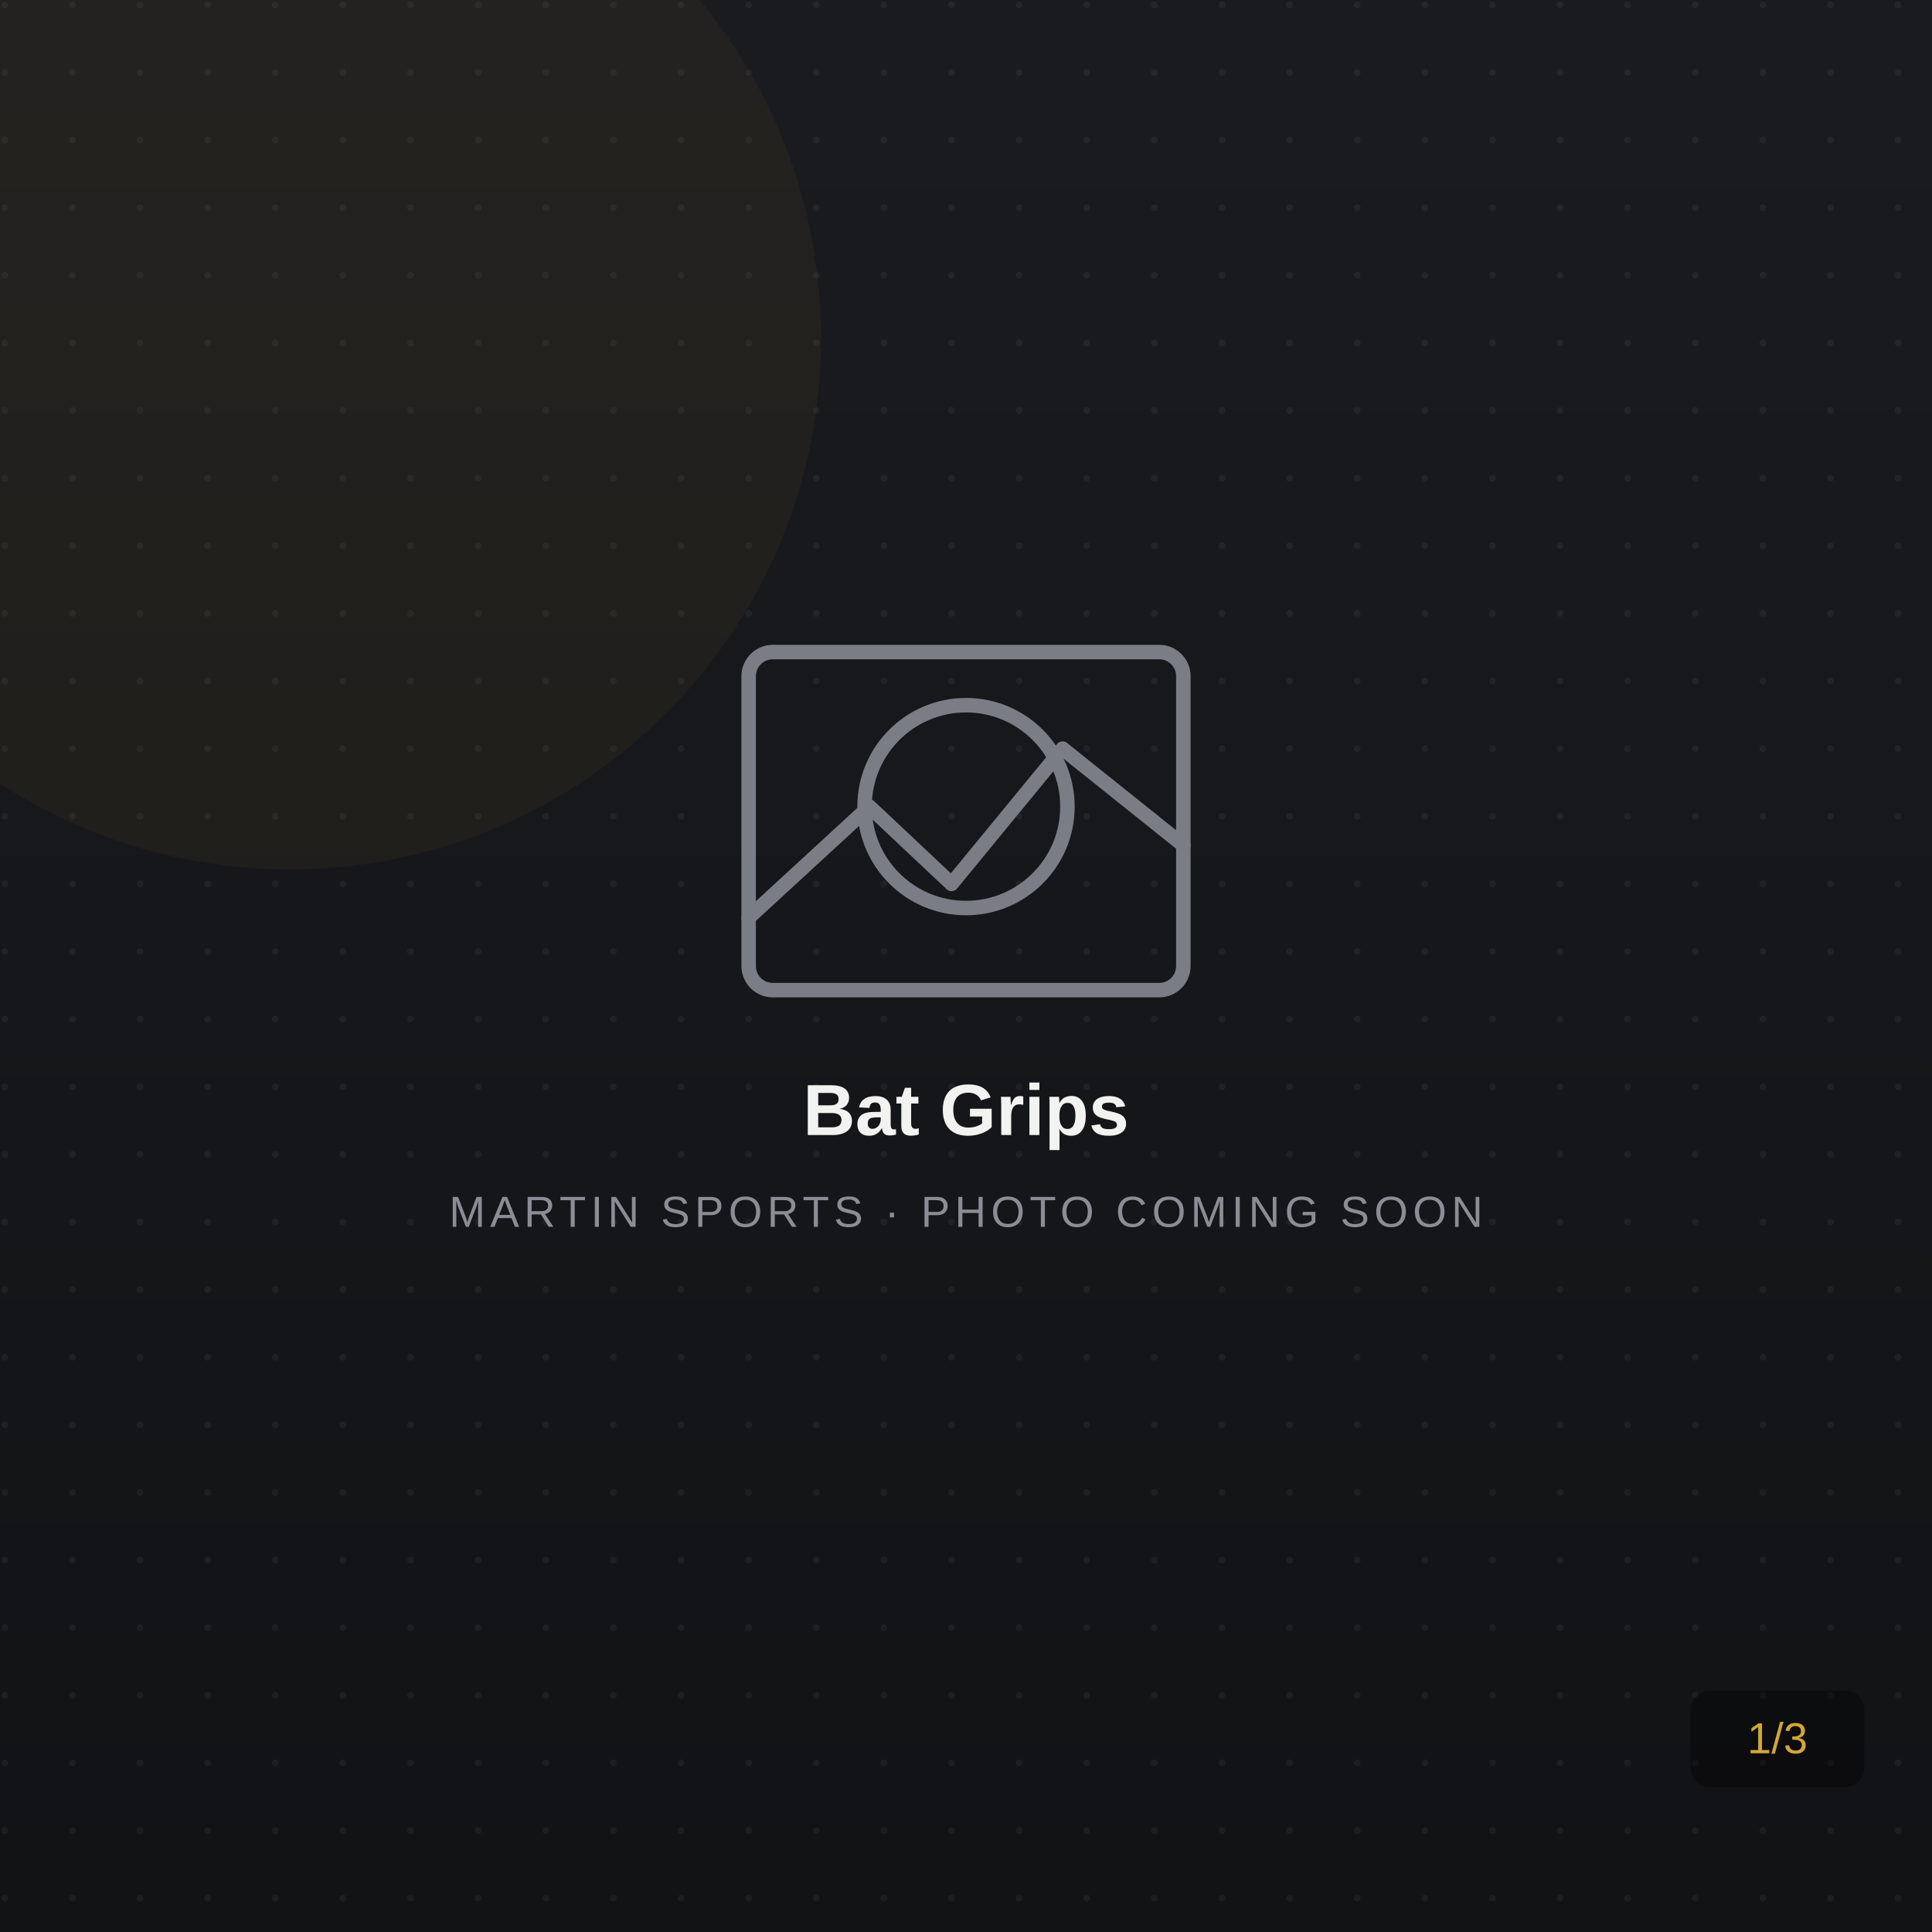
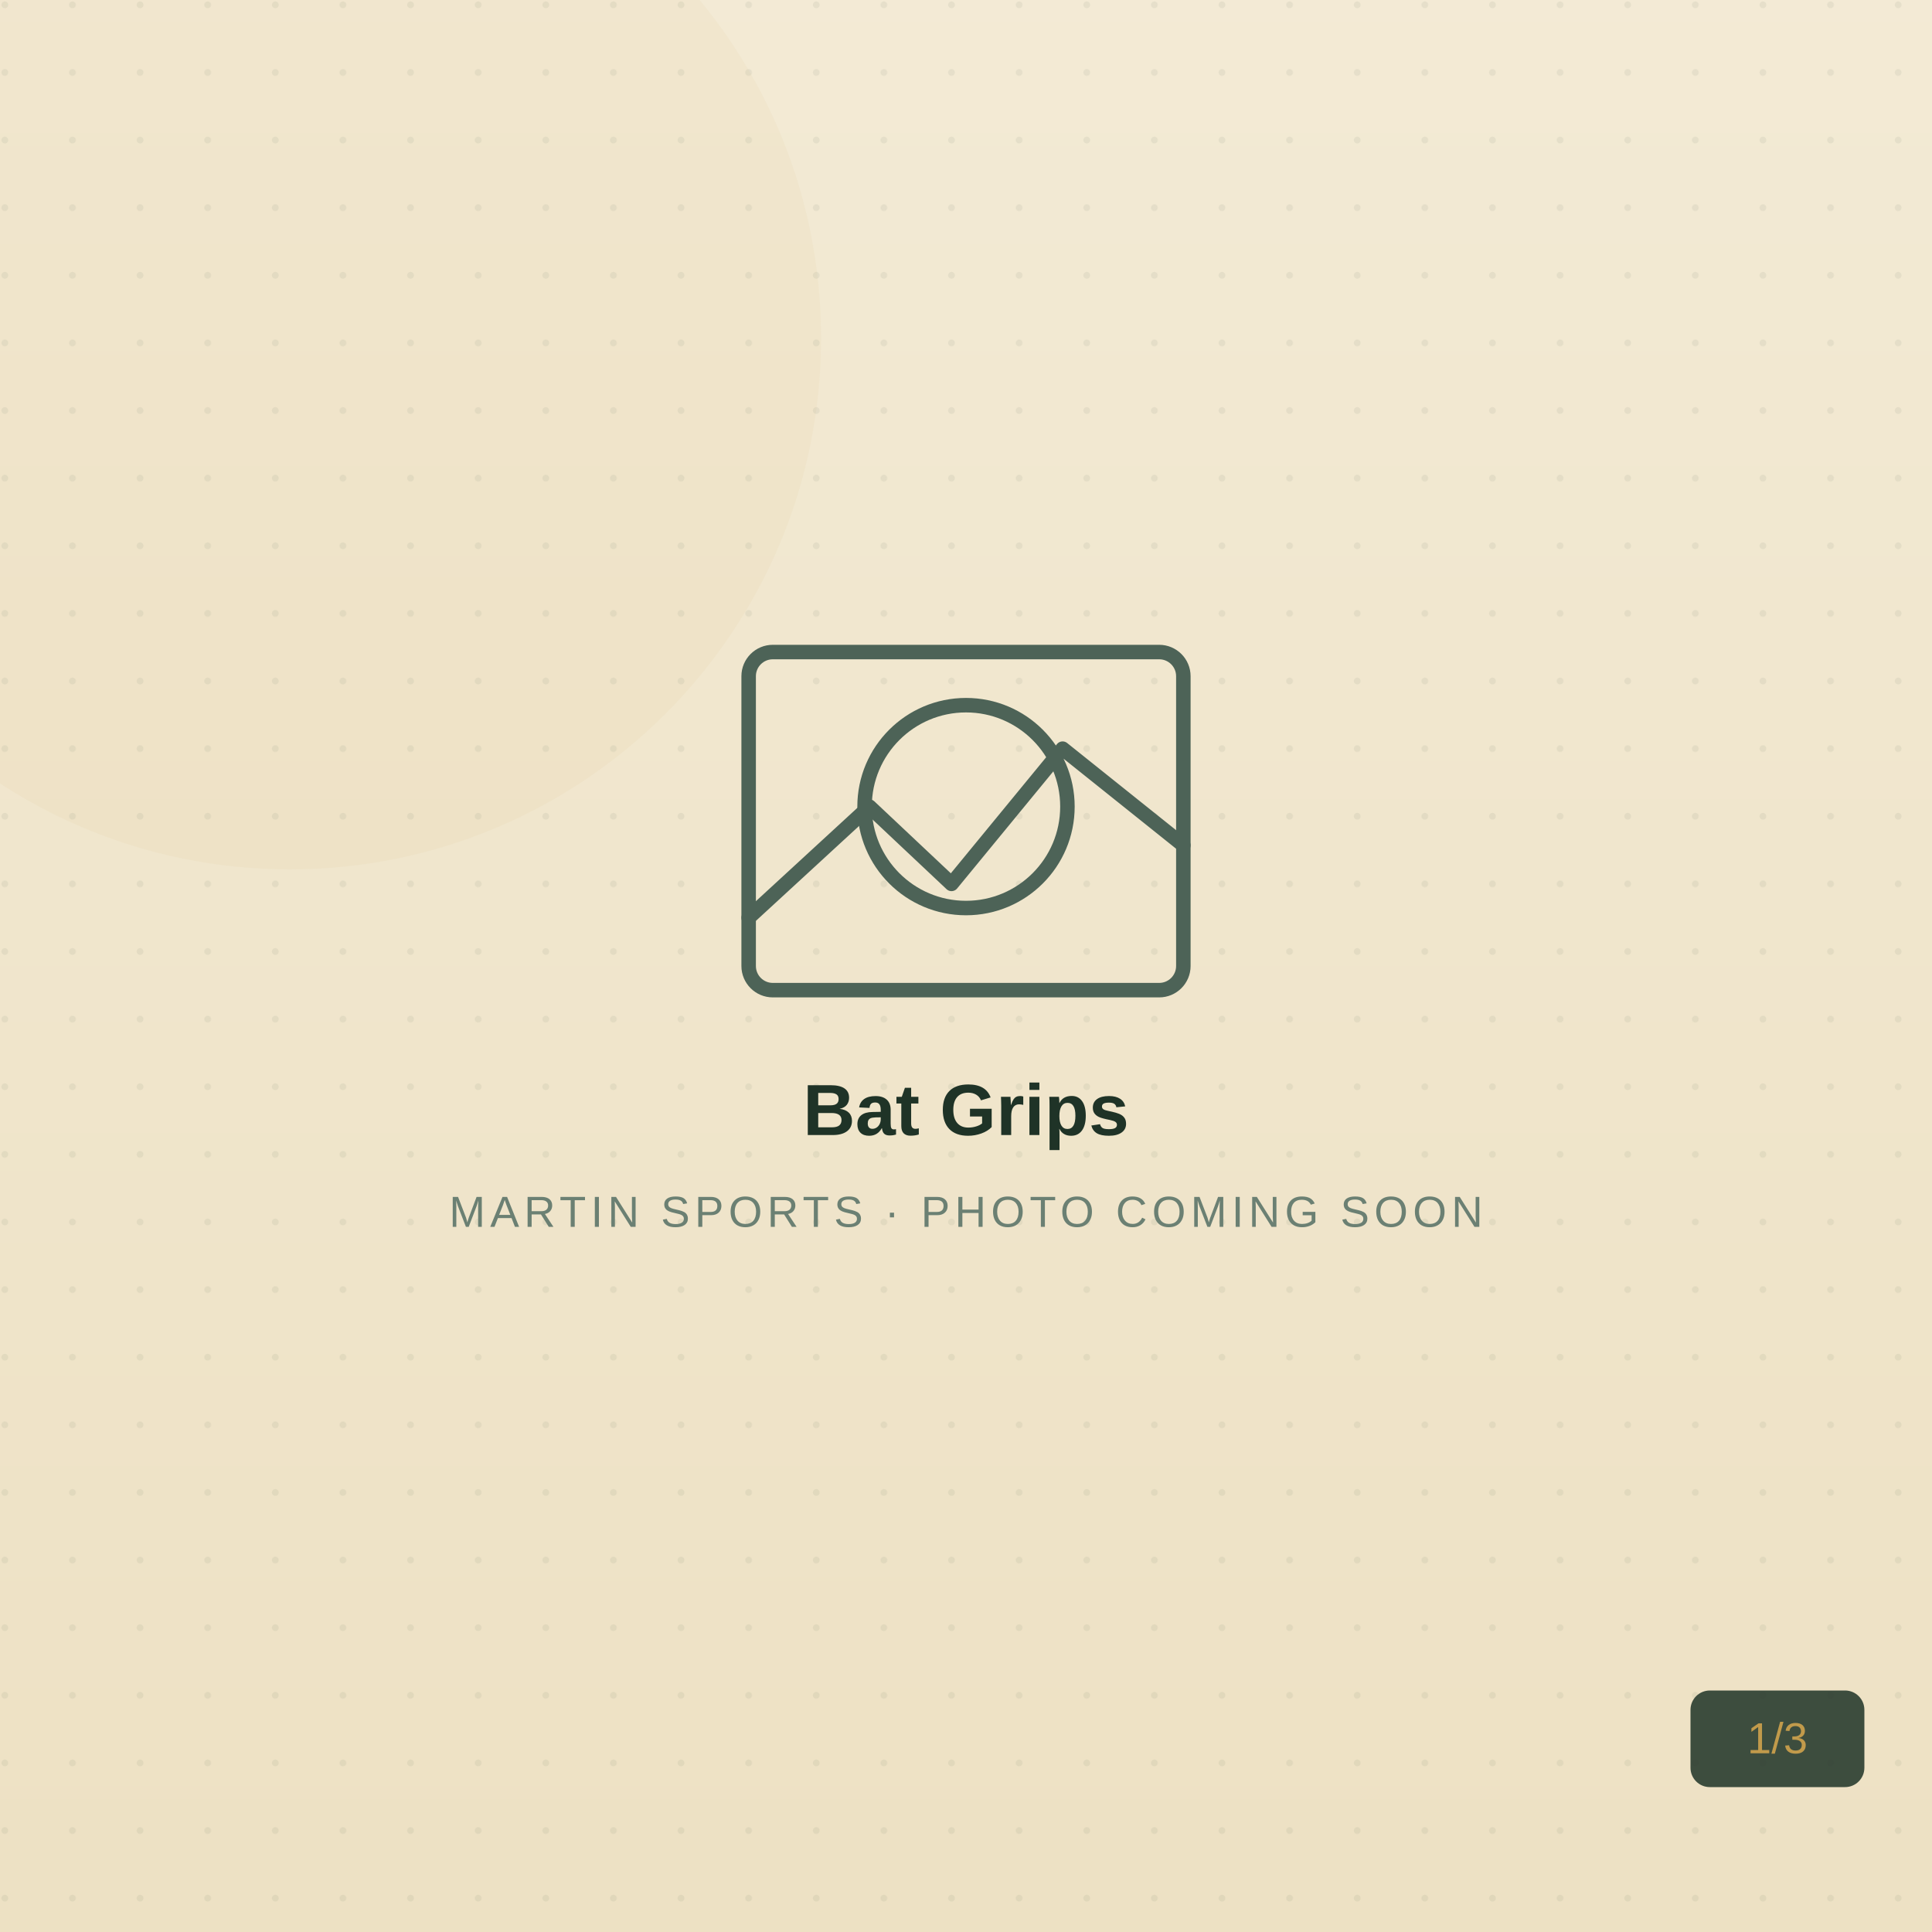
<svg xmlns="http://www.w3.org/2000/svg" viewBox="0 0 800 800">
  <defs>
    <linearGradient id="bg" x1="0%" y1="0%" x2="100%" y2="100%" gradientTransform="rotate(45 0.5 0.5)">
-       <stop offset="0%" stop-color="#1c1d21" />
-       <stop offset="100%" stop-color="#101113" />
+       <stop offset="0%" stop-color="#f4ecd8" />
+       <stop offset="100%" stop-color="#ecdfc0" />
    </linearGradient>
    <pattern id="dots" width="28" height="28" patternUnits="userSpaceOnUse">
-       <circle cx="2" cy="2" r="1.4" fill="#ffffff" fill-opacity="0.05" />
+       <circle cx="2" cy="2" r="1.4" fill="#1f3327" fill-opacity="0.06" />
    </pattern>
  </defs>
  <rect width="800" height="800" fill="url(#bg)" />
  <rect width="800" height="800" fill="url(#dots)" />
-   <circle cx="120" cy="140" r="220" fill="#d4a637" fill-opacity="0.05" />
-   <g transform="translate(400 340)" stroke="#7a7d85" stroke-width="6" fill="none" stroke-linejoin="round" stroke-linecap="round">
+   <circle cx="120" cy="140" r="220" fill="#c19a4b" fill-opacity="0.05" />
+   <g transform="translate(400 340)" stroke="#4d6357" stroke-width="6" fill="none" stroke-linejoin="round" stroke-linecap="round">
    <rect x="-90" y="-70" width="180" height="140" rx="10" />
    <circle cx="0" cy="-6" r="42" />
    <path d="M -90 40 L -40 -6 L -6 26 L 40 -30 L 90 10" />
  </g>
-   <text x="400" y="470" font-family="Arial, sans-serif" font-size="30" font-weight="700" fill="#f2f2f0" text-anchor="middle">Bat Grips</text>
-   <text x="400" y="508" font-family="Arial, sans-serif" font-size="18" letter-spacing="2" fill="#8a8d95" text-anchor="middle">MARTIN SPORTS · PHOTO COMING SOON</text>
-   <rect x="700" y="700" width="72" height="40" rx="8" fill="#000000" fill-opacity="0.35" />
-   <text x="736" y="726" font-family="Arial, sans-serif" font-size="18" fill="#d4a637" text-anchor="middle">1/3</text>
+   <text x="400" y="470" font-family="Arial, sans-serif" font-size="30" font-weight="700" fill="#1f3327" text-anchor="middle">Bat Grips</text>
+   <text x="400" y="508" font-family="Arial, sans-serif" font-size="18" letter-spacing="2" fill="#6b8073" text-anchor="middle">MARTIN SPORTS · PHOTO COMING SOON</text>
+   <rect x="700" y="700" width="72" height="40" rx="8" fill="#1f3327" fill-opacity="0.85" />
+   <text x="736" y="726" font-family="Arial, sans-serif" font-size="18" fill="#c19a4b" text-anchor="middle">1/3</text>
</svg>
